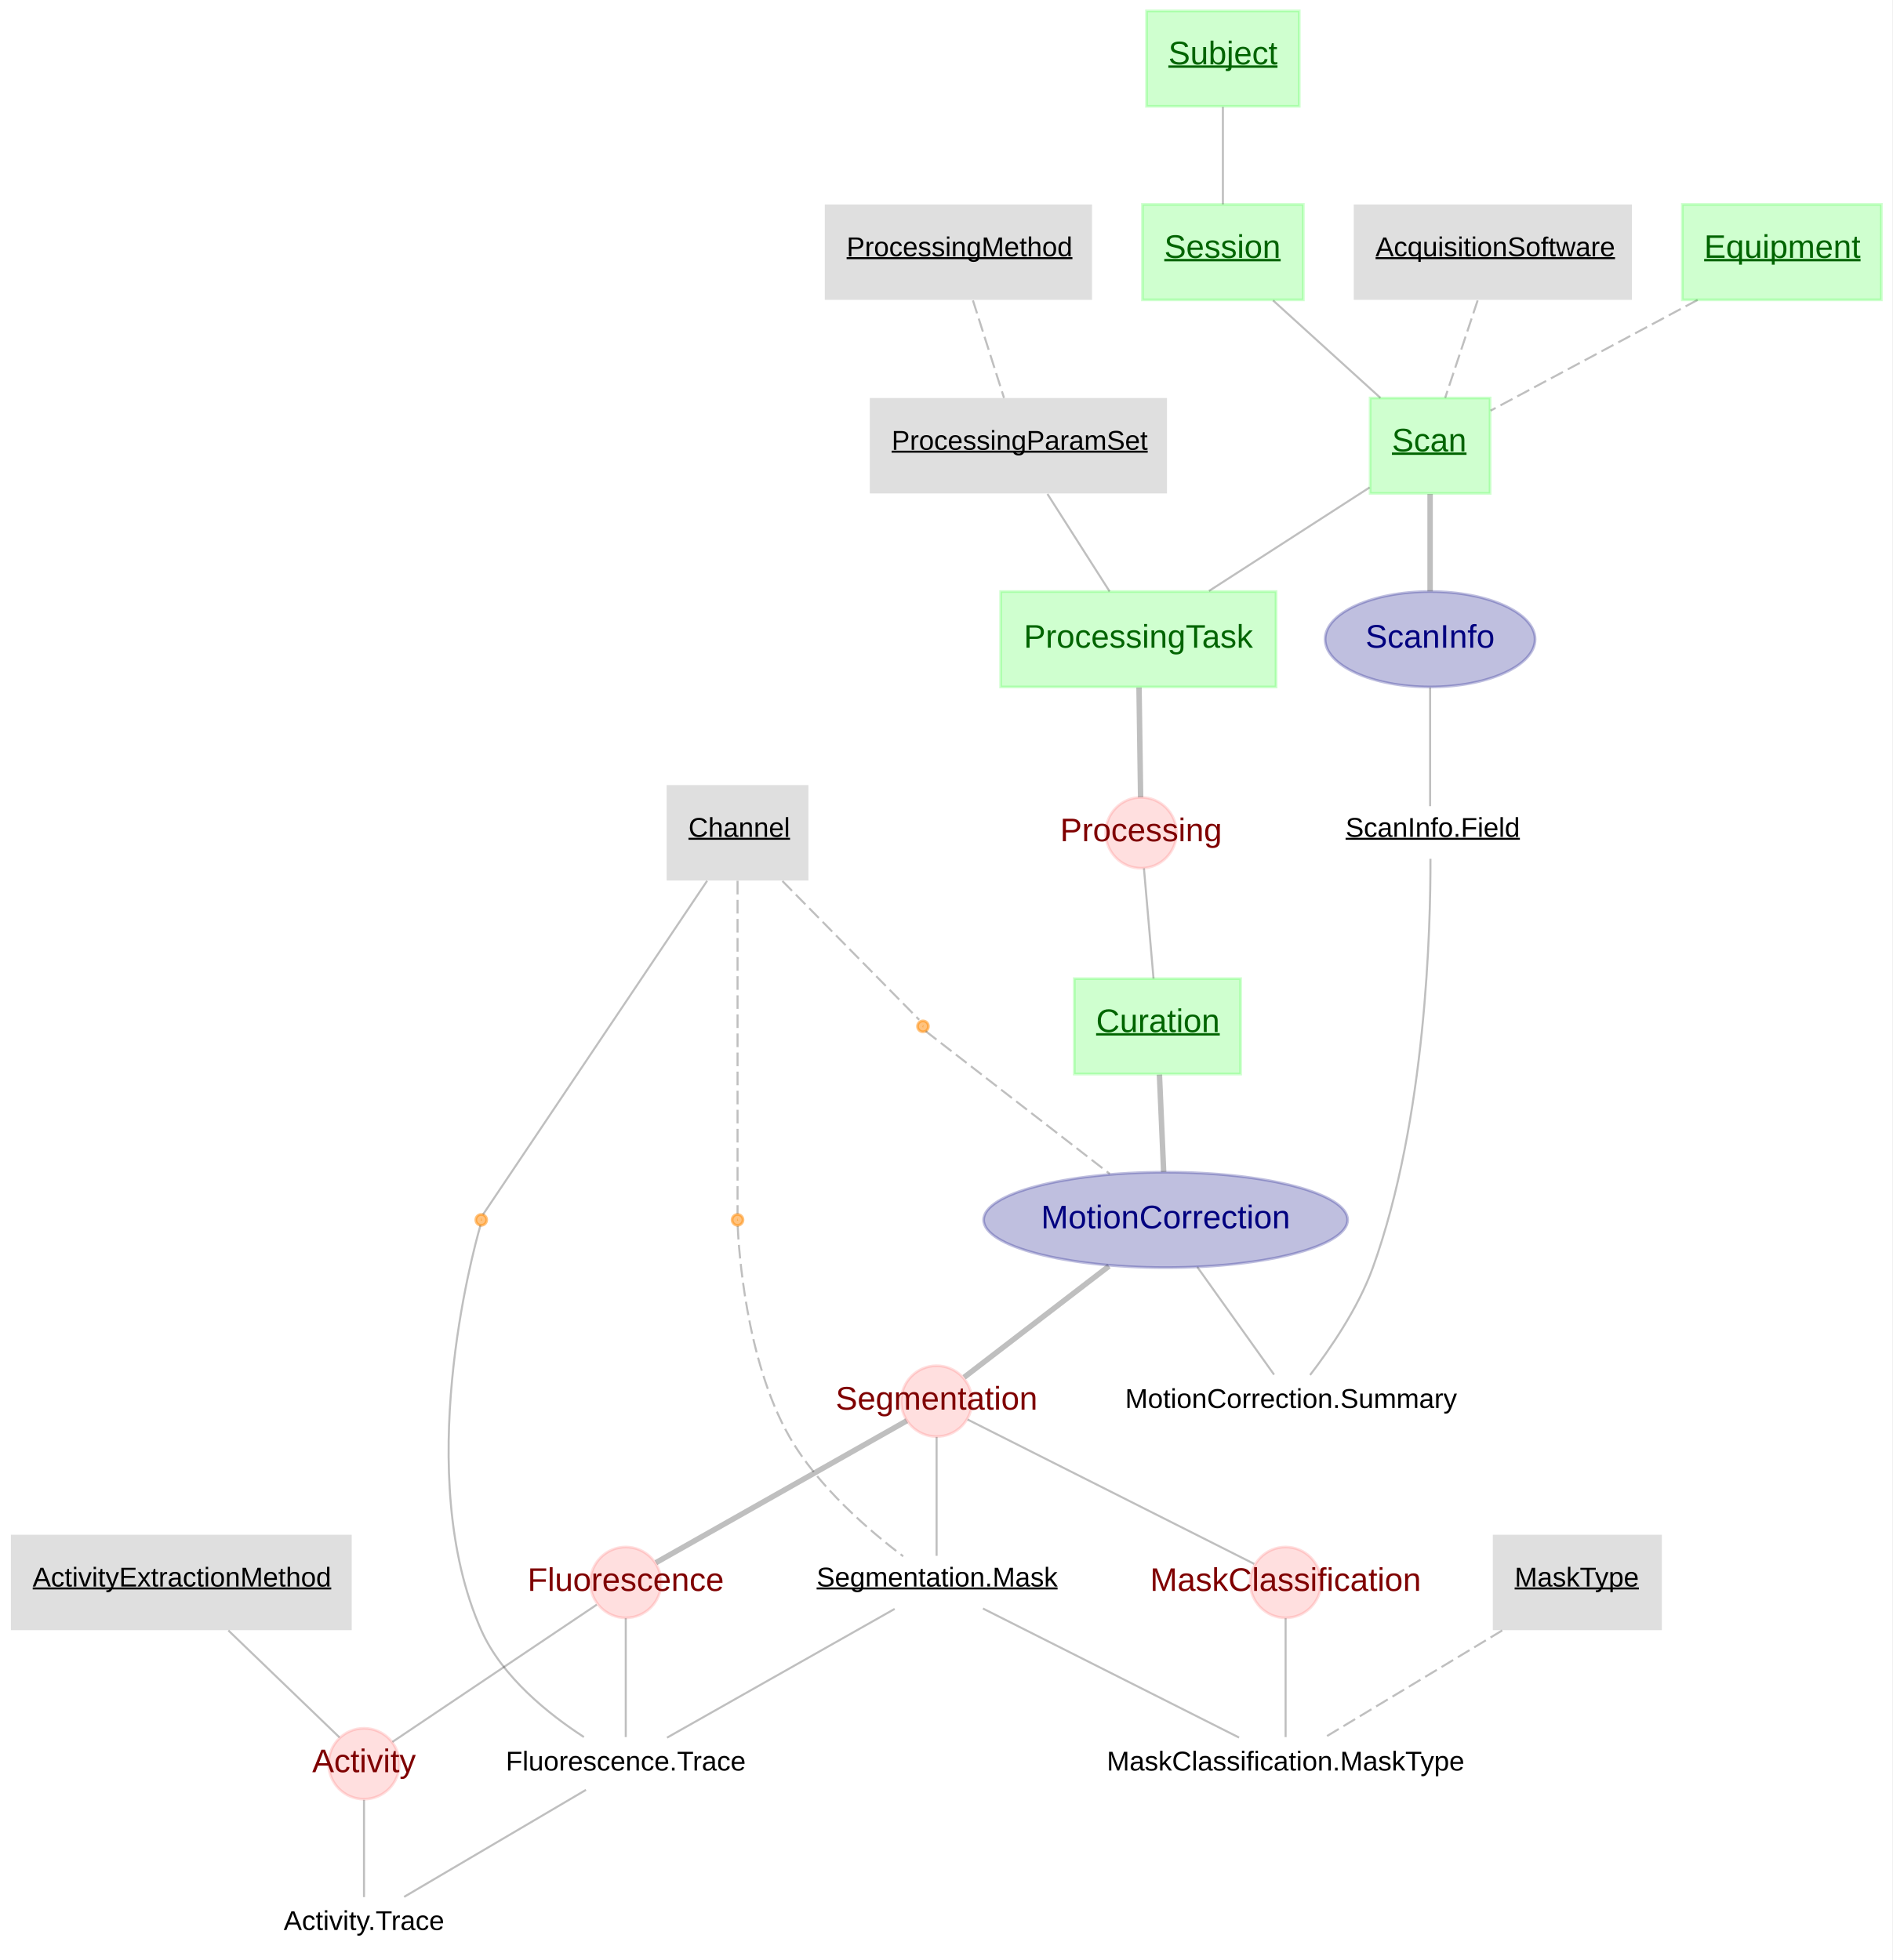
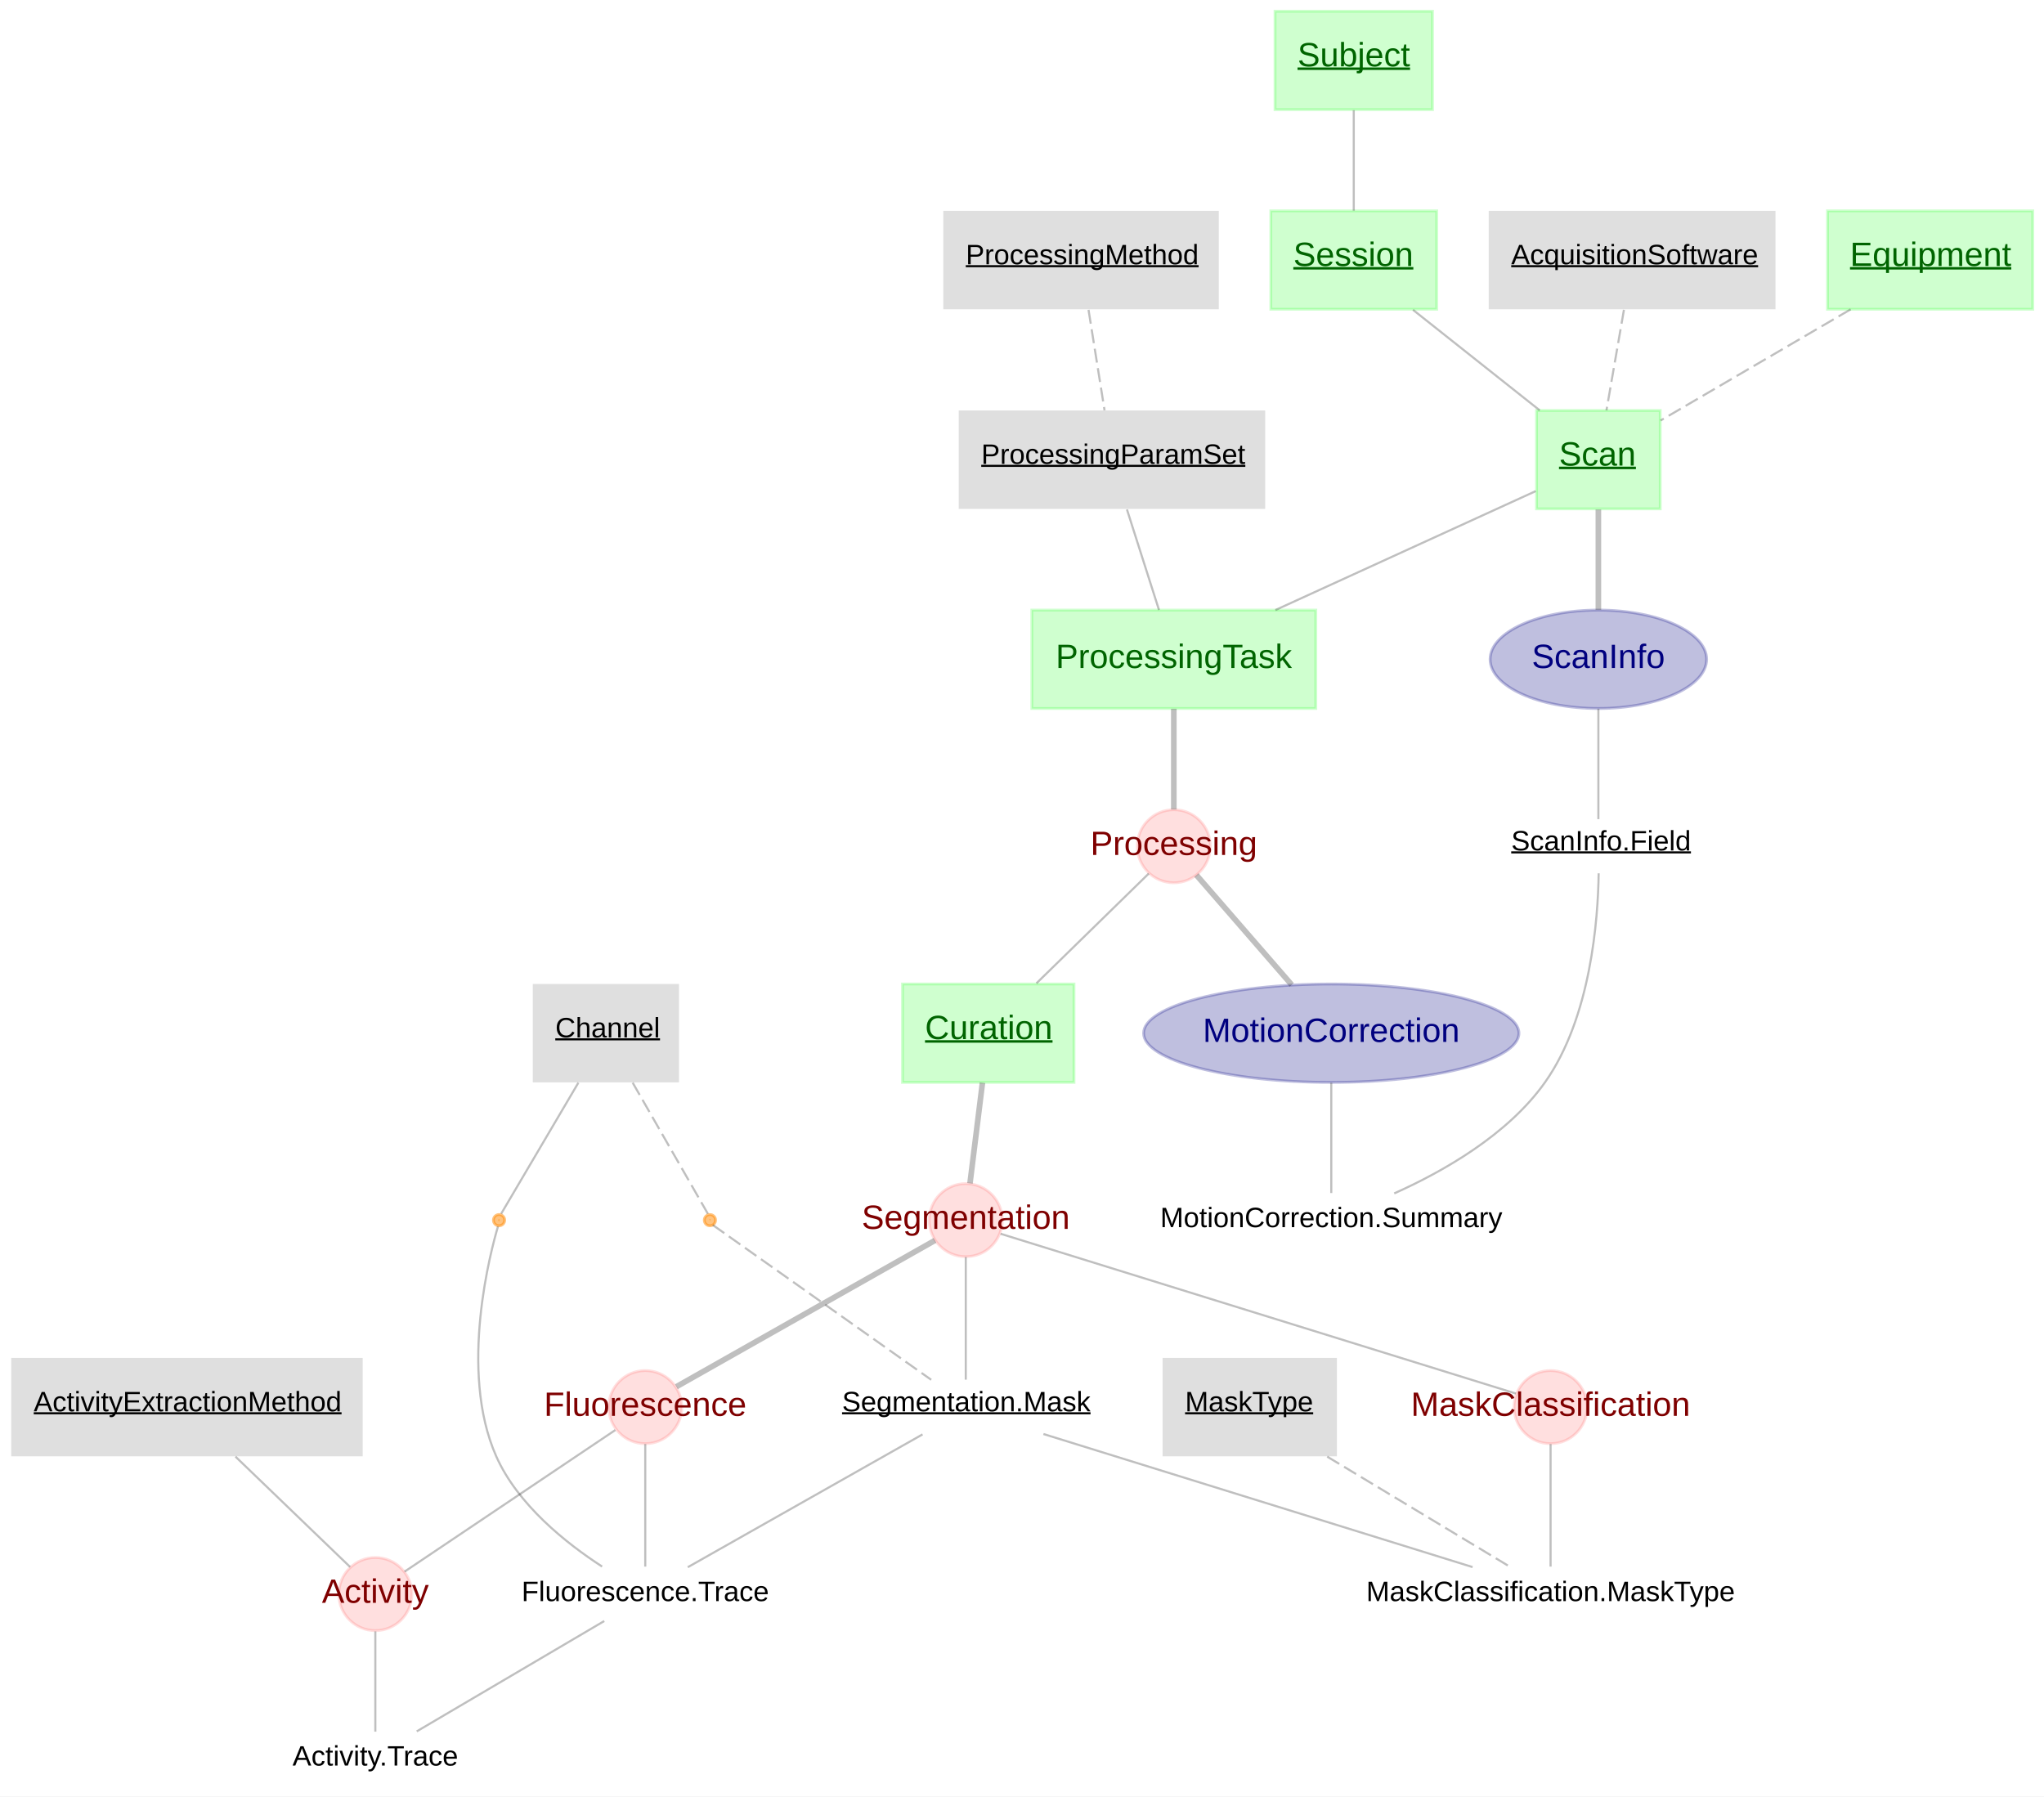
- <svg xmlns="http://www.w3.org/2000/svg" xmlns:xlink="http://www.w3.org/1999/xlink" height="719pt" viewBox="0.00 0.00 694.00 719.00" width="694pt">
-   <g class="graph" id="graph0" transform="scale(1 1) rotate(0) translate(4 715)">
-     <polygon fill="white" points="-4,4 -4,-715 690,-715 690,4 -4,4" stroke="none" />
+ <svg xmlns="http://www.w3.org/2000/svg" xmlns:xlink="http://www.w3.org/1999/xlink" height="639pt" viewBox="0.00 0.00 727.00 639.00" width="727pt">
+   <g class="graph" id="graph0" transform="scale(1 1) rotate(0) translate(4 635)">
+     <polygon fill="white" points="-4,4 -4,-635 723,-635 723,4 -4,4" stroke="none" />
    <g class="node" id="node1">
-       <ellipse cx="172.5" cy="-267.5" fill="#ff8800" fill-opacity="0.502" rx="2" ry="2" stroke="#ff8800" stroke-opacity="0.502" />
-       <text fill="#ff8800" font-family="arial" font-size="1.00" text-anchor="middle" x="172.5" y="-267.2">0</text>
-     </g>
-     <g class="node" id="node25">
-       <g id="a_node25">
+       <ellipse cx="173.5" cy="-201" fill="#ff8800" fill-opacity="0.502" rx="2" ry="2" stroke="#ff8800" stroke-opacity="0.502" />
+       <text fill="#ff8800" font-family="arial" font-size="1.00" text-anchor="middle" x="173.5" y="-200.7">6</text>
+     </g>
+     <g class="node" id="node24">
+       <g id="a_node24">
        <a xlink:title="→ Fluorescence → Segmentation.Mask → Channel.proj(fluo_channel=&quot;channel&quot;) ------------------------------ fluorescence          neuropil_fluorescence=null  ">
          <polygon fill="none" points="276.5,-77.5 174.5,-77.5 174.5,-58.5 276.5,-58.5 276.5,-77.5" stroke="none" />
          <text font-family="arial" font-size="10.00" text-anchor="middle" x="225.5" y="-65.5">Fluorescence.Trace</text>
        </a>
      </g>
    </g>
    <g class="edge" id="edge1">
-       <path d="M172.204,-265.488C169.343,-255.514 147.246,-173.943 172.5,-117 180.15,-99.751 197.4,-86.063 210.153,-77.789" fill="none" stroke="#000000" stroke-opacity="0.251" stroke-width="0.75" />
+       <path d="M173.118,-198.754C170.78,-190.897 158.946,-147.562 172.5,-117 180.15,-99.751 197.4,-86.063 210.153,-77.789" fill="none" stroke="#000000" stroke-opacity="0.251" stroke-width="0.75" />
    </g>
    <g class="node" id="node2">
-       <ellipse cx="266.5" cy="-267.5" fill="#ff8800" fill-opacity="0.502" rx="2" ry="2" stroke="#ff8800" stroke-opacity="0.502" />
-       <text fill="#ff8800" font-family="arial" font-size="1.00" text-anchor="middle" x="266.5" y="-267.2">1</text>
-     </g>
-     <g class="node" id="node22">
-       <g id="a_node22">
+       <ellipse cx="248.5" cy="-201" fill="#ff8800" fill-opacity="0.502" rx="2" ry="2" stroke="#ff8800" stroke-opacity="0.502" />
+       <text fill="#ff8800" font-family="arial" font-size="1.00" text-anchor="middle" x="248.5" y="-200.7">7</text>
+     </g>
+     <g class="node" id="node21">
+       <g id="a_node21">
        <a xlink:title="→ Segmentation mask                  ------------------------------ → Channel.proj(seg_channel=&quot;channel&quot;) mask_npix             mask_center_x         mask_center_y         mask_center_z         mask_xpix             mask_ypix             mask_zpix             mask_weights          ">
          <polygon fill="none" points="391.5,-144 287.5,-144 287.5,-125 391.5,-125 391.5,-144" stroke="none" />
          <text font-family="arial" font-size="10.00" text-anchor="start" text-decoration="underline" x="295.5" y="-133">Segmentation.Mask</text>
        </a>
      </g>
    </g>
    <g class="edge" id="edge2">
-       <path d="M266.545,-265.305C266.873,-257.769 269.379,-216.256 285.5,-188 295.997,-169.602 314.833,-153.465 327.251,-144.095" fill="none" stroke="#000000" stroke-dasharray="5,2" stroke-opacity="0.251" stroke-width="0.75" />
+       <path d="M249.522,-199.276C257.059,-193.933 304.373,-160.398 327.204,-144.216" fill="none" stroke="#000000" stroke-dasharray="5,2" stroke-opacity="0.251" stroke-width="0.75" />
    </g>
    <g class="node" id="node3">
-       <ellipse cx="334.5" cy="-338.5" fill="#ff8800" fill-opacity="0.502" rx="2" ry="2" stroke="#ff8800" stroke-opacity="0.502" />
-       <text fill="#ff8800" font-family="arial" font-size="1.00" text-anchor="middle" x="334.5" y="-338.2">2</text>
+       <g id="a_node3">
+         <a xlink:title="→ Curation ">
+           <ellipse cx="339.5" cy="-201" fill="#ff0000" fill-opacity="0.125" rx="13" ry="13" stroke="#ff0000" stroke-opacity="0.125" />
+           <text fill="#7f0000" font-family="arial" font-size="12.00" text-anchor="middle" x="339.5" y="-197.9">Segmentation</text>
+         </a>
+       </g>
    </g>
    <g class="node" id="node6">
      <g id="a_node6">
-         <a xlink:title="→ Curation ------------------------------ → Channel.proj(mc_channel=&quot;channel&quot;) ">
-           <ellipse cx="423.5" cy="-267.5" fill="#00007f" fill-opacity="0.251" rx="66.75" ry="17.5" stroke="#00007f" stroke-opacity="0.251" />
-           <text fill="#00007f" font-family="arial" font-size="12.00" text-anchor="middle" x="423.5" y="-264.4">MotionCorrection</text>
-         </a>
-       </g>
-     </g>
-     <g class="edge" id="edge3">
-       <path d="M335.5,-336.725C342.031,-331.662 379.101,-302.922 402.998,-284.395" fill="none" stroke="#000000" stroke-dasharray="5,2" stroke-opacity="0.251" stroke-width="0.75" />
-     </g>
-     <g class="node" id="node4">
-       <g id="a_node4">
-         <a xlink:title="→ MotionCorrection ">
-           <ellipse cx="339.5" cy="-201" fill="#ff0000" fill-opacity="0.125" rx="13" ry="13" stroke="#ff0000" stroke-opacity="0.125" />
-           <text fill="#7f0000" font-family="arial" font-size="12.00" text-anchor="middle" x="339.5" y="-197.9">Segmentation</text>
-         </a>
-       </g>
-     </g>
-     <g class="node" id="node7">
-       <g id="a_node7">
        <a xlink:title="→ Segmentation ">
          <ellipse cx="225.5" cy="-134.5" fill="#ff0000" fill-opacity="0.125" rx="13" ry="13" stroke="#ff0000" stroke-opacity="0.125" />
          <text fill="#7f0000" font-family="arial" font-size="12.00" text-anchor="middle" x="225.5" y="-131.4">Fluorescence</text>
        </a>
      </g>
    </g>
+     <g class="edge" id="edge3">
+       <path d="M328.569,-193.815C306.835,-181.518 258.409,-154.12 236.565,-141.761" fill="none" stroke="#000000" stroke-opacity="0.251" stroke-width="2" />
+     </g>
    <g class="edge" id="edge4">
-       <path d="M328.569,-193.815C306.835,-181.518 258.409,-154.12 236.565,-141.761" fill="none" stroke="#000000" stroke-opacity="0.251" stroke-width="2" />
+       <path d="M339.5,-187.868C339.5,-175.169 339.5,-155.54 339.5,-144.268" fill="none" stroke="#000000" stroke-opacity="0.251" stroke-width="0.75" />
+     </g>
+     <g class="node" id="node23">
+       <g id="a_node23">
+         <a xlink:title="→ Segmentation → MaskClassificationMethod ">
+           <ellipse cx="547.5" cy="-134.5" fill="#ff0000" fill-opacity="0.125" rx="13" ry="13" stroke="#ff0000" stroke-opacity="0.125" />
+           <text fill="#7f0000" font-family="arial" font-size="12.00" text-anchor="middle" x="547.5" y="-131.4">MaskClassification</text>
+         </a>
+       </g>
    </g>
    <g class="edge" id="edge5">
-       <path d="M339.5,-187.868C339.5,-175.169 339.5,-155.54 339.5,-144.268" fill="none" stroke="#000000" stroke-opacity="0.251" stroke-width="0.75" />
-     </g>
-     <g class="node" id="node24">
-       <g id="a_node24">
-         <a xlink:title="→ Segmentation → MaskClassificationMethod ">
-           <ellipse cx="467.5" cy="-134.5" fill="#ff0000" fill-opacity="0.125" rx="13" ry="13" stroke="#ff0000" stroke-opacity="0.125" />
-           <text fill="#7f0000" font-family="arial" font-size="12.00" text-anchor="middle" x="467.5" y="-131.4">MaskClassification</text>
+       <path d="M351.888,-196.158C388.883,-184.686 498.267,-150.767 535.176,-139.321" fill="none" stroke="#000000" stroke-opacity="0.251" stroke-width="0.75" />
+     </g>
+     <g class="node" id="node4">
+       <g id="a_node4">
+         <a xlink:title="→ Scan → ProcessingParamSet ------------------------------ processing_output_dir  task_mode=&quot;load&quot;      ">
+           <polygon fill="#00ff00" fill-opacity="0.188" points="464,-418 363,-418 363,-383 464,-383 464,-418" stroke="#00ff00" stroke-opacity="0.188" />
+           <text fill="darkgreen" font-family="arial" font-size="12.00" text-anchor="middle" x="413.5" y="-397.4">ProcessingTask</text>
+         </a>
+       </g>
+     </g>
+     <g class="node" id="node14">
+       <g id="a_node14">
+         <a xlink:title="→ ProcessingTask ------------------------------ processing_time       ">
+           <ellipse cx="413.5" cy="-334" fill="#ff0000" fill-opacity="0.125" rx="13" ry="13" stroke="#ff0000" stroke-opacity="0.125" />
+           <text fill="#7f0000" font-family="arial" font-size="12.00" text-anchor="middle" x="413.5" y="-330.9">Processing</text>
        </a>
      </g>
    </g>
    <g class="edge" id="edge6">
-       <path d="M350.859,-194.276C375.088,-182.067 431.613,-153.584 455.982,-141.304" fill="none" stroke="#000000" stroke-opacity="0.251" stroke-width="0.75" />
+       <path d="M413.5,-382.89C413.5,-371.692 413.5,-357.175 413.5,-347.073" fill="none" stroke="#000000" stroke-opacity="0.251" stroke-width="2" />
    </g>
    <g class="node" id="node5">
      <g id="a_node5">
-         <a xlink:title="→ Scan → ProcessingParamSet ------------------------------ processing_output_dir  task_mode=&quot;load&quot;      ">
-           <polygon fill="#00ff00" fill-opacity="0.188" points="464,-498 363,-498 363,-463 464,-463 464,-498" stroke="#00ff00" stroke-opacity="0.188" />
-           <text fill="darkgreen" font-family="arial" font-size="12.00" text-anchor="middle" x="413.5" y="-477.4">ProcessingTask</text>
-         </a>
-       </g>
-     </g>
-     <g class="node" id="node15">
-       <g id="a_node15">
-         <a xlink:title="→ ProcessingTask ------------------------------ processing_time       ">
-           <ellipse cx="414.5" cy="-409.5" fill="#ff0000" fill-opacity="0.125" rx="13" ry="13" stroke="#ff0000" stroke-opacity="0.125" />
-           <text fill="#7f0000" font-family="arial" font-size="12.00" text-anchor="middle" x="414.5" y="-406.4">Processing</text>
-         </a>
-       </g>
-     </g>
-     <g class="edge" id="edge7">
-       <path d="M413.742,-462.797C413.922,-450.353 414.164,-433.655 414.326,-422.509" fill="none" stroke="#000000" stroke-opacity="0.251" stroke-width="2" />
-     </g>
-     <g class="edge" id="edge8">
-       <path d="M402.736,-250.556C385.829,-237.574 362.691,-219.808 349.604,-209.758" fill="none" stroke="#000000" stroke-opacity="0.251" stroke-width="2" />
-     </g>
-     <g class="node" id="node19">
-       <g id="a_node19">
+         <a xlink:title="→ Processing ------------------------------ → Channel.proj(mc_channel=&quot;channel&quot;) ">
+           <ellipse cx="469.5" cy="-267.5" fill="#00007f" fill-opacity="0.251" rx="66.75" ry="17.5" stroke="#00007f" stroke-opacity="0.251" />
+           <text fill="#00007f" font-family="arial" font-size="12.00" text-anchor="middle" x="469.5" y="-264.4">MotionCorrection</text>
+         </a>
+       </g>
+     </g>
+     <g class="node" id="node18">
+       <g id="a_node18">
        <a xlink:title="→ MotionCorrection → ScanInfo.Field ------------------------------ ref_image             average_image         correlation_image=null  max_proj_image=null   ">
          <polygon fill="none" points="537,-210.5 402,-210.5 402,-191.5 537,-191.5 537,-210.5" stroke="none" />
          <text font-family="arial" font-size="10.00" text-anchor="middle" x="469.5" y="-198.5">MotionCorrection.Summary</text>
        </a>
      </g>
    </g>
-     <g class="edge" id="edge9">
-       <path d="M435.108,-250.224C444.051,-237.685 456.067,-220.835 463.272,-210.732" fill="none" stroke="#000000" stroke-opacity="0.251" stroke-width="0.75" />
-     </g>
-     <g class="edge" id="edge10">
+     <g class="edge" id="edge7">
+       <path d="M469.5,-249.89C469.5,-237.348 469.5,-220.643 469.5,-210.64" fill="none" stroke="#000000" stroke-opacity="0.251" stroke-width="0.75" />
+     </g>
+     <g class="edge" id="edge8">
      <path d="M225.5,-121.368C225.5,-108.669 225.5,-89.04 225.5,-77.768" fill="none" stroke="#000000" stroke-opacity="0.251" stroke-width="0.75" />
    </g>
-     <g class="node" id="node26">
-       <g id="a_node26">
+     <g class="node" id="node25">
+       <g id="a_node25">
        <a xlink:title="→ Fluorescence → ActivityExtractionMethod ">
          <ellipse cx="129.5" cy="-68" fill="#ff0000" fill-opacity="0.125" rx="13" ry="13" stroke="#ff0000" stroke-opacity="0.125" />
          <text fill="#7f0000" font-family="arial" font-size="12.00" text-anchor="middle" x="129.5" y="-64.9">Activity</text>
        </a>
      </g>
    </g>
-     <g class="edge" id="edge11">
+     <g class="edge" id="edge9">
      <path d="M214.86,-126.351C196.309,-113.887 158.275,-88.333 139.896,-75.985" fill="none" stroke="#000000" stroke-opacity="0.251" stroke-width="0.75" />
+     </g>
+     <g class="node" id="node7">
+       <g id="a_node7">
+         <a xlink:title="mask_type             ">
+           <polygon fill="#000000" fill-opacity="0.125" points="471.5,-152 409.5,-152 409.5,-117 471.5,-117 471.5,-152" stroke="none" />
+           <text font-family="arial" font-size="10.00" text-anchor="start" text-decoration="underline" x="417.5" y="-133">MaskType</text>
+         </a>
+       </g>
+     </g>
+     <g class="node" id="node10">
+       <g id="a_node10">
+         <a xlink:title="→ MaskClassification → Segmentation.Mask ------------------------------ → MaskType confidence=null       ">
+           <polygon fill="none" points="620.5,-77.5 474.5,-77.5 474.5,-58.5 620.5,-58.5 620.5,-77.5" stroke="none" />
+           <text font-family="arial" font-size="10.00" text-anchor="middle" x="547.5" y="-65.5">MaskClassification.MaskType</text>
+         </a>
+       </g>
+     </g>
+     <g class="edge" id="edge10">
+       <path d="M468.055,-116.89C488.86,-104.348 516.573,-87.643 533.167,-77.64" fill="none" stroke="#000000" stroke-dasharray="5,2" stroke-opacity="0.251" stroke-width="0.75" />
    </g>
    <g class="node" id="node8">
      <g id="a_node8">
-         <a xlink:title="mask_type             ">
-           <polygon fill="#000000" fill-opacity="0.125" points="605.5,-152 543.5,-152 543.5,-117 605.5,-117 605.5,-152" stroke="none" />
-           <text font-family="arial" font-size="10.00" text-anchor="start" text-decoration="underline" x="551.5" y="-133">MaskType</text>
-         </a>
-       </g>
+         <a xlink:title="paramset_idx          ------------------------------ → ProcessingMethod paramset_desc         param_set_hash        params                UNIQUE INDEX (param_set_hash) ">
+           <polygon fill="#000000" fill-opacity="0.125" points="446,-489 337,-489 337,-454 446,-454 446,-489" stroke="none" />
+           <text font-family="arial" font-size="10.00" text-anchor="start" text-decoration="underline" x="345" y="-470">ProcessingParamSet</text>
+         </a>
+       </g>
+     </g>
+     <g class="edge" id="edge11">
+       <path d="M396.826,-453.797C400.285,-442.949 404.774,-428.867 408.223,-418.049" fill="none" stroke="#000000" stroke-opacity="0.251" stroke-width="0.75" />
+     </g>
+     <g class="node" id="node9">
+       <g id="a_node9">
+         <a xlink:title="→ Subject session_datetime      ">
+           <polygon fill="#00ff00" fill-opacity="0.188" points="507,-560 448,-560 448,-525 507,-525 507,-560" stroke="#00ff00" stroke-opacity="0.188" />
+           <text fill="darkgreen" font-family="arial" font-size="12.00" text-anchor="start" text-decoration="underline" x="456" y="-540.4">Session</text>
+         </a>
+       </g>
+     </g>
+     <g class="node" id="node27">
+       <g id="a_node27">
+         <a xlink:title="→ Session scan_id               ------------------------------ → Equipment → AcquisitionSoftware scan_notes=&quot;&quot;         ">
+           <polygon fill="#00ff00" fill-opacity="0.188" points="586.5,-489 542.5,-489 542.5,-454 586.5,-454 586.5,-489" stroke="#00ff00" stroke-opacity="0.188" />
+           <text fill="darkgreen" font-family="arial" font-size="12.00" text-anchor="start" text-decoration="underline" x="550.5" y="-469.4">Scan</text>
+         </a>
+       </g>
+     </g>
+     <g class="edge" id="edge12">
+       <path d="M498.56,-524.797C512.239,-513.949 529.994,-499.867 543.634,-489.049" fill="none" stroke="#000000" stroke-opacity="0.251" stroke-width="0.75" />
    </g>
    <g class="node" id="node11">
      <g id="a_node11">
-         <a xlink:title="→ MaskClassification → Segmentation.Mask ------------------------------ → MaskType confidence=null       ">
-           <polygon fill="none" points="540.5,-77.5 394.5,-77.5 394.5,-58.5 540.5,-58.5 540.5,-77.5" stroke="none" />
-           <text font-family="arial" font-size="10.00" text-anchor="middle" x="467.5" y="-65.5">MaskClassification.MaskType</text>
-         </a>
-       </g>
-     </g>
-     <g class="edge" id="edge12">
-       <path d="M546.945,-116.89C526.14,-104.348 498.427,-87.643 481.833,-77.64" fill="none" stroke="#000000" stroke-dasharray="5,2" stroke-opacity="0.251" stroke-width="0.75" />
-     </g>
-     <g class="node" id="node9">
-       <g id="a_node9">
-         <a xlink:title="paramset_idx          ------------------------------ → ProcessingMethod paramset_desc         param_set_hash        params                UNIQUE INDEX (param_set_hash) ">
-           <polygon fill="#000000" fill-opacity="0.125" points="424,-569 315,-569 315,-534 424,-534 424,-569" stroke="none" />
-           <text font-family="arial" font-size="10.00" text-anchor="start" text-decoration="underline" x="323" y="-550">ProcessingParamSet</text>
+         <a xlink:title="→ Scan ------------------------------ nfields               nchannels             ndepths               nframes               nrois                 x                     y                     z                     fps                   bidirectional         usecs_per_line=null   fill_fraction=null    ">
+           <ellipse cx="564.5" cy="-400.5" fill="#00007f" fill-opacity="0.251" rx="38.502" ry="17.5" stroke="#00007f" stroke-opacity="0.251" />
+           <text fill="#00007f" font-family="arial" font-size="12.00" text-anchor="middle" x="564.5" y="-397.4">ScanInfo</text>
+         </a>
+       </g>
+     </g>
+     <g class="node" id="node20">
+       <g id="a_node20">
+         <a xlink:title="→ ScanInfo field_idx             ------------------------------ px_height             px_width              um_height=null        um_width=null         field_x               field_y               field_z               delay_image=null      ">
+           <polygon fill="none" points="603.5,-343.5 525.5,-343.5 525.5,-324.5 603.5,-324.5 603.5,-343.5" stroke="none" />
+           <text font-family="arial" font-size="10.00" text-anchor="start" text-decoration="underline" x="533.5" y="-332.5">ScanInfo.Field</text>
        </a>
      </g>
    </g>
    <g class="edge" id="edge13">
-       <path d="M380.151,-533.797C387.069,-522.949 396.049,-508.867 402.947,-498.049" fill="none" stroke="#000000" stroke-opacity="0.251" stroke-width="0.75" />
-     </g>
-     <g class="node" id="node10">
-       <g id="a_node10">
-         <a xlink:title="→ Subject session_datetime      ">
-           <polygon fill="#00ff00" fill-opacity="0.188" points="474,-640 415,-640 415,-605 474,-605 474,-640" stroke="#00ff00" stroke-opacity="0.188" />
-           <text fill="darkgreen" font-family="arial" font-size="12.00" text-anchor="start" text-decoration="underline" x="423" y="-620.4">Session</text>
-         </a>
-       </g>
-     </g>
-     <g class="node" id="node28">
-       <g id="a_node28">
-         <a xlink:title="→ Session scan_id               ------------------------------ → Equipment → AcquisitionSoftware scan_notes=&quot;&quot;         ">
-           <polygon fill="#00ff00" fill-opacity="0.188" points="542.5,-569 498.5,-569 498.5,-534 542.5,-534 542.5,-569" stroke="#00ff00" stroke-opacity="0.188" />
-           <text fill="darkgreen" font-family="arial" font-size="12.00" text-anchor="start" text-decoration="underline" x="506.5" y="-549.4">Scan</text>
-         </a>
-       </g>
-     </g>
-     <g class="edge" id="edge14">
-       <path d="M462.897,-604.797C474.847,-593.949 490.357,-579.867 502.272,-569.049" fill="none" stroke="#000000" stroke-opacity="0.251" stroke-width="0.75" />
+       <path d="M564.5,-382.89C564.5,-370.348 564.5,-353.643 564.5,-343.64" fill="none" stroke="#000000" stroke-opacity="0.251" stroke-width="0.75" />
    </g>
    <g class="node" id="node12">
      <g id="a_node12">
-         <a xlink:title="→ Scan ------------------------------ nfields               nchannels             ndepths               nframes               nrois                 x                     y                     z                     fps                   bidirectional         usecs_per_line=null   fill_fraction=null    ">
-           <ellipse cx="520.5" cy="-480.5" fill="#00007f" fill-opacity="0.251" rx="38.502" ry="17.5" stroke="#00007f" stroke-opacity="0.251" />
-           <text fill="#00007f" font-family="arial" font-size="12.00" text-anchor="middle" x="520.5" y="-477.4">ScanInfo</text>
-         </a>
-       </g>
-     </g>
-     <g class="node" id="node21">
-       <g id="a_node21">
-         <a xlink:title="→ ScanInfo field_idx             ------------------------------ px_height             px_width              um_height=null        um_width=null         field_x               field_y               field_z               delay_image=null      ">
-           <polygon fill="none" points="559.5,-419 481.5,-419 481.5,-400 559.5,-400 559.5,-419" stroke="none" />
-           <text font-family="arial" font-size="10.00" text-anchor="start" text-decoration="underline" x="489.5" y="-408">ScanInfo.Field</text>
-         </a>
-       </g>
-     </g>
-     <g class="edge" id="edge15">
-       <path d="M520.5,-462.797C520.5,-449.077 520.5,-430.185 520.5,-419.265" fill="none" stroke="#000000" stroke-opacity="0.251" stroke-width="0.75" />
-     </g>
-     <g class="node" id="node13">
-       <g id="a_node13">
        <a xlink:title="extraction_method     ">
          <polygon fill="#000000" fill-opacity="0.125" points="125,-152 0,-152 0,-117 125,-117 125,-152" stroke="none" />
          <text font-family="arial" font-size="10.00" text-anchor="start" text-decoration="underline" x="8" y="-133">ActivityExtractionMethod</text>
        </a>
      </g>
    </g>
+     <g class="edge" id="edge14">
+       <path d="M79.754,-116.89C92.782,-104.348 110.134,-87.643 120.525,-77.64" fill="none" stroke="#000000" stroke-opacity="0.251" stroke-width="0.75" />
+     </g>
+     <g class="node" id="node13">
+       <g id="a_node13">
+         <a xlink:title="→ Processing curation_id           ------------------------------ curation_time         curation_output_dir   manual_curation       curation_note=&quot;&quot;      ">
+           <polygon fill="#00ff00" fill-opacity="0.188" points="378,-285 317,-285 317,-250 378,-250 378,-285" stroke="#00ff00" stroke-opacity="0.188" />
+           <text fill="darkgreen" font-family="arial" font-size="12.00" text-anchor="start" text-decoration="underline" x="325" y="-265.4">Curation</text>
+         </a>
+       </g>
+     </g>
+     <g class="edge" id="edge15">
+       <path d="M345.44,-249.89C344.051,-238.692 342.25,-224.175 340.997,-214.073" fill="none" stroke="#000000" stroke-opacity="0.251" stroke-width="2" />
+     </g>
    <g class="edge" id="edge16">
-       <path d="M79.754,-116.89C92.782,-104.348 110.134,-87.643 120.525,-77.64" fill="none" stroke="#000000" stroke-opacity="0.251" stroke-width="0.75" />
-     </g>
-     <g class="node" id="node14">
-       <g id="a_node14">
-         <a xlink:title="→ Processing curation_id           ------------------------------ curation_time         curation_output_dir   manual_curation       curation_note=&quot;&quot;      ">
-           <polygon fill="#00ff00" fill-opacity="0.188" points="451,-356 390,-356 390,-321 451,-321 451,-356" stroke="#00ff00" stroke-opacity="0.188" />
-           <text fill="darkgreen" font-family="arial" font-size="12.00" text-anchor="start" text-decoration="underline" x="398" y="-336.4">Curation</text>
-         </a>
-       </g>
+       <path d="M421.523,-323.759C430.354,-313.587 444.717,-297.044 455.43,-284.706" fill="none" stroke="#000000" stroke-opacity="0.251" stroke-width="2" />
    </g>
    <g class="edge" id="edge17">
-       <path d="M421.226,-320.797C421.698,-309.949 422.31,-295.867 422.78,-285.049" fill="none" stroke="#000000" stroke-opacity="0.251" stroke-width="2" />
+       <path d="M404.599,-324.301C394.395,-314.329 377.432,-297.752 364.64,-285.251" fill="none" stroke="#000000" stroke-opacity="0.251" stroke-width="0.75" />
+     </g>
+     <g class="node" id="node15">
+       <g id="a_node15">
+         <a xlink:title="subject               ------------------------------ sex                   subject_birth_date    subject_description=&quot;&quot;  ">
+           <polygon fill="#00ff00" fill-opacity="0.188" points="505.5,-631 449.5,-631 449.5,-596 505.5,-596 505.5,-631" stroke="#00ff00" stroke-opacity="0.188" />
+           <text fill="darkgreen" font-family="arial" font-size="12.00" text-anchor="start" text-decoration="underline" x="457.5" y="-611.4">Subject</text>
+         </a>
+       </g>
    </g>
    <g class="edge" id="edge18">
-       <path d="M415.545,-396.481C416.519,-385.284 417.979,-368.491 419.062,-356.033" fill="none" stroke="#000000" stroke-opacity="0.251" stroke-width="0.75" />
+       <path d="M477.5,-595.797C477.5,-584.949 477.5,-570.867 477.5,-560.049" fill="none" stroke="#000000" stroke-opacity="0.251" stroke-width="0.75" />
    </g>
    <g class="node" id="node16">
      <g id="a_node16">
-         <a xlink:title="subject               ------------------------------ sex                   subject_birth_date    subject_description=&quot;&quot;  ">
-           <polygon fill="#00ff00" fill-opacity="0.188" points="472.5,-711 416.5,-711 416.5,-676 472.5,-676 472.5,-711" stroke="#00ff00" stroke-opacity="0.188" />
-           <text fill="darkgreen" font-family="arial" font-size="12.00" text-anchor="start" text-decoration="underline" x="424.5" y="-691.4">Subject</text>
+         <a xlink:title="processing_method     ------------------------------ processing_method_desc  ">
+           <polygon fill="#000000" fill-opacity="0.125" points="429.5,-560 331.5,-560 331.5,-525 429.5,-525 429.5,-560" stroke="none" />
+           <text font-family="arial" font-size="10.00" text-anchor="start" text-decoration="underline" x="339.5" y="-541">ProcessingMethod</text>
        </a>
      </g>
    </g>
    <g class="edge" id="edge19">
-       <path d="M444.5,-675.797C444.5,-664.949 444.5,-650.867 444.5,-640.049" fill="none" stroke="#000000" stroke-opacity="0.251" stroke-width="0.75" />
+       <path d="M383.163,-524.797C384.892,-513.949 387.137,-499.867 388.862,-489.049" fill="none" stroke="#000000" stroke-dasharray="5,2" stroke-opacity="0.251" stroke-width="0.75" />
    </g>
    <g class="node" id="node17">
      <g id="a_node17">
-         <a xlink:title="processing_method     ------------------------------ processing_method_desc  ">
-           <polygon fill="#000000" fill-opacity="0.125" points="396.5,-640 298.5,-640 298.5,-605 396.5,-605 396.5,-640" stroke="none" />
-           <text font-family="arial" font-size="10.00" text-anchor="start" text-decoration="underline" x="306.5" y="-621">ProcessingMethod</text>
-         </a>
-       </g>
-     </g>
-     <g class="edge" id="edge20">
-       <path d="M352.826,-604.797C356.285,-593.949 360.774,-579.867 364.223,-569.049" fill="none" stroke="#000000" stroke-dasharray="5,2" stroke-opacity="0.251" stroke-width="0.75" />
-     </g>
-     <g class="node" id="node18">
-       <g id="a_node18">
        <a xlink:title="→ Activity → Fluorescence.Trace ------------------------------ activity_trace        ">
          <polygon fill="none" points="167,-19 92,-19 92,-0 167,-0 167,-19" stroke="none" />
          <text font-family="arial" font-size="10.00" text-anchor="middle" x="129.5" y="-7">Activity.Trace</text>
        </a>
      </g>
    </g>
-     <g class="node" id="node20">
-       <g id="a_node20">
+     <g class="node" id="node19">
+       <g id="a_node19">
        <a xlink:title="acq_software          ">
-           <polygon fill="#000000" fill-opacity="0.125" points="594.5,-640 492.5,-640 492.5,-605 594.5,-605 594.5,-640" stroke="none" />
-           <text font-family="arial" font-size="10.00" text-anchor="start" text-decoration="underline" x="500.5" y="-621">AcquisitionSoftware</text>
-         </a>
-       </g>
+           <polygon fill="#000000" fill-opacity="0.125" points="627.5,-560 525.5,-560 525.5,-525 627.5,-525 627.5,-560" stroke="none" />
+           <text font-family="arial" font-size="10.00" text-anchor="start" text-decoration="underline" x="533.5" y="-541">AcquisitionSoftware</text>
+         </a>
+       </g>
+     </g>
+     <g class="edge" id="edge20">
+       <path d="M573.595,-524.797C571.708,-513.949 569.259,-499.867 567.378,-489.049" fill="none" stroke="#000000" stroke-dasharray="5,2" stroke-opacity="0.251" stroke-width="0.75" />
    </g>
    <g class="edge" id="edge21">
-       <path d="M537.932,-604.797C534.316,-593.949 529.622,-579.867 526.016,-569.049" fill="none" stroke="#000000" stroke-dasharray="5,2" stroke-opacity="0.251" stroke-width="0.75" />
+       <path d="M564.607,-324.374C564.39,-308.268 561.905,-273.161 545.5,-250 532.241,-231.28 509.15,-218.231 491.89,-210.514" fill="none" stroke="#000000" stroke-opacity="0.251" stroke-width="0.75" />
    </g>
    <g class="edge" id="edge22">
-       <path d="M520.621,-399.955C520.704,-375.689 519.129,-304.592 499.5,-250 494.114,-235.019 483.531,-219.777 476.485,-210.603" fill="none" stroke="#000000" stroke-opacity="0.251" stroke-width="0.75" />
+       <path d="M367.121,-124.935C406.904,-112.598 479.919,-89.957 519.765,-77.6" fill="none" stroke="#000000" stroke-opacity="0.251" stroke-width="0.75" />
    </g>
    <g class="edge" id="edge23">
-       <path d="M356.497,-124.935C380.979,-112.598 425.911,-89.957 450.432,-77.6" fill="none" stroke="#000000" stroke-opacity="0.251" stroke-width="0.75" />
+       <path d="M324.125,-124.801C302.246,-112.422 262.376,-89.864 240.631,-77.561" fill="none" stroke="#000000" stroke-opacity="0.251" stroke-width="0.75" />
+     </g>
+     <g class="node" id="node22">
+       <g id="a_node22">
+         <a xlink:title="scanner               ">
+           <polygon fill="#00ff00" fill-opacity="0.188" points="719,-560 646,-560 646,-525 719,-525 719,-560" stroke="#00ff00" stroke-opacity="0.188" />
+           <text fill="darkgreen" font-family="arial" font-size="12.00" text-anchor="start" text-decoration="underline" x="654" y="-540.4">Equipment</text>
+         </a>
+       </g>
    </g>
    <g class="edge" id="edge24">
-       <path d="M324.125,-124.801C302.246,-112.422 262.376,-89.864 240.631,-77.561" fill="none" stroke="#000000" stroke-opacity="0.251" stroke-width="0.75" />
-     </g>
-     <g class="node" id="node23">
-       <g id="a_node23">
-         <a xlink:title="scanner               ">
-           <polygon fill="#00ff00" fill-opacity="0.188" points="686,-640 613,-640 613,-605 686,-605 686,-640" stroke="#00ff00" stroke-opacity="0.188" />
-           <text fill="darkgreen" font-family="arial" font-size="12.00" text-anchor="start" text-decoration="underline" x="621" y="-620.4">Equipment</text>
-         </a>
-       </g>
+       <path d="M654.236,-524.973C633.509,-512.853 605.76,-496.626 586.634,-485.443" fill="none" stroke="#000000" stroke-dasharray="5,2" stroke-opacity="0.251" stroke-width="0.75" />
    </g>
    <g class="edge" id="edge25">
-       <path d="M618.601,-604.973C595.196,-592.454 563.602,-575.554 542.666,-564.356" fill="none" stroke="#000000" stroke-dasharray="5,2" stroke-opacity="0.251" stroke-width="0.75" />
+       <path d="M547.5,-121.368C547.5,-108.669 547.5,-89.04 547.5,-77.768" fill="none" stroke="#000000" stroke-opacity="0.251" stroke-width="0.75" />
    </g>
    <g class="edge" id="edge26">
-       <path d="M467.5,-121.368C467.5,-108.669 467.5,-89.04 467.5,-77.768" fill="none" stroke="#000000" stroke-opacity="0.251" stroke-width="0.75" />
+       <path d="M210.92,-58.419C192.876,-47.799 162.324,-29.819 144.218,-19.162" fill="none" stroke="#000000" stroke-opacity="0.251" stroke-width="0.75" />
    </g>
    <g class="edge" id="edge27">
-       <path d="M210.92,-58.419C192.876,-47.799 162.324,-29.819 144.218,-19.162" fill="none" stroke="#000000" stroke-opacity="0.251" stroke-width="0.75" />
+       <path d="M129.5,-54.74C129.5,-43.965 129.5,-28.562 129.5,-19.064" fill="none" stroke="#000000" stroke-opacity="0.251" stroke-width="0.75" />
+     </g>
+     <g class="node" id="node26">
+       <g id="a_node26">
+         <a xlink:title="channel               ">
+           <polygon fill="#000000" fill-opacity="0.125" points="237.5,-285 185.5,-285 185.5,-250 237.5,-250 237.5,-285" stroke="none" />
+           <text font-family="arial" font-size="10.00" text-anchor="start" text-decoration="underline" x="193.5" y="-266">Channel</text>
+         </a>
+       </g>
    </g>
    <g class="edge" id="edge28">
-       <path d="M129.5,-54.74C129.5,-43.965 129.5,-28.562 129.5,-19.064" fill="none" stroke="#000000" stroke-opacity="0.251" stroke-width="0.75" />
-     </g>
-     <g class="node" id="node27">
-       <g id="a_node27">
-         <a xlink:title="channel               ">
-           <polygon fill="#000000" fill-opacity="0.125" points="292.5,-427 240.5,-427 240.5,-392 292.5,-392 292.5,-427" stroke="none" />
-           <text font-family="arial" font-size="10.00" text-anchor="start" text-decoration="underline" x="248.5" y="-408">Channel</text>
-         </a>
-       </g>
+       <path d="M201.714,-249.89C191.862,-233.168 177.65,-209.044 174.251,-203.274" fill="none" stroke="#000000" stroke-opacity="0.251" stroke-width="0.75" />
    </g>
    <g class="edge" id="edge29">
-       <path d="M255.348,-391.89C232.004,-357.124 179.614,-279.096 173.157,-269.478" fill="none" stroke="#000000" stroke-opacity="0.251" stroke-width="0.75" />
+       <path d="M221.028,-249.89C230.621,-233.168 244.459,-209.044 247.769,-203.274" fill="none" stroke="#000000" stroke-dasharray="5,2" stroke-opacity="0.251" stroke-width="0.75" />
    </g>
    <g class="edge" id="edge30">
-       <path d="M266.5,-391.89C266.5,-357.413 266.5,-280.393 266.5,-269.733" fill="none" stroke="#000000" stroke-dasharray="5,2" stroke-opacity="0.251" stroke-width="0.75" />
+       <path d="M542.219,-460.319C517.854,-449.185 478.444,-431.176 449.641,-418.015" fill="none" stroke="#000000" stroke-opacity="0.251" stroke-width="0.75" />
    </g>
    <g class="edge" id="edge31">
-       <path d="M282.961,-391.797C300.57,-373.929 326.823,-347.29 333.111,-340.91" fill="none" stroke="#000000" stroke-dasharray="5,2" stroke-opacity="0.251" stroke-width="0.75" />
-     </g>
-     <g class="edge" id="edge32">
-       <path d="M498.33,-536.203C481.19,-525.151 457.427,-509.827 439.41,-498.208" fill="none" stroke="#000000" stroke-opacity="0.251" stroke-width="0.75" />
-     </g>
-     <g class="edge" id="edge33">
-       <path d="M520.5,-533.797C520.5,-522.949 520.5,-508.867 520.5,-498.049" fill="none" stroke="#000000" stroke-opacity="0.251" stroke-width="2" />
+       <path d="M564.5,-453.797C564.5,-442.949 564.5,-428.867 564.5,-418.049" fill="none" stroke="#000000" stroke-opacity="0.251" stroke-width="2" />
    </g>
  </g>
</svg>
